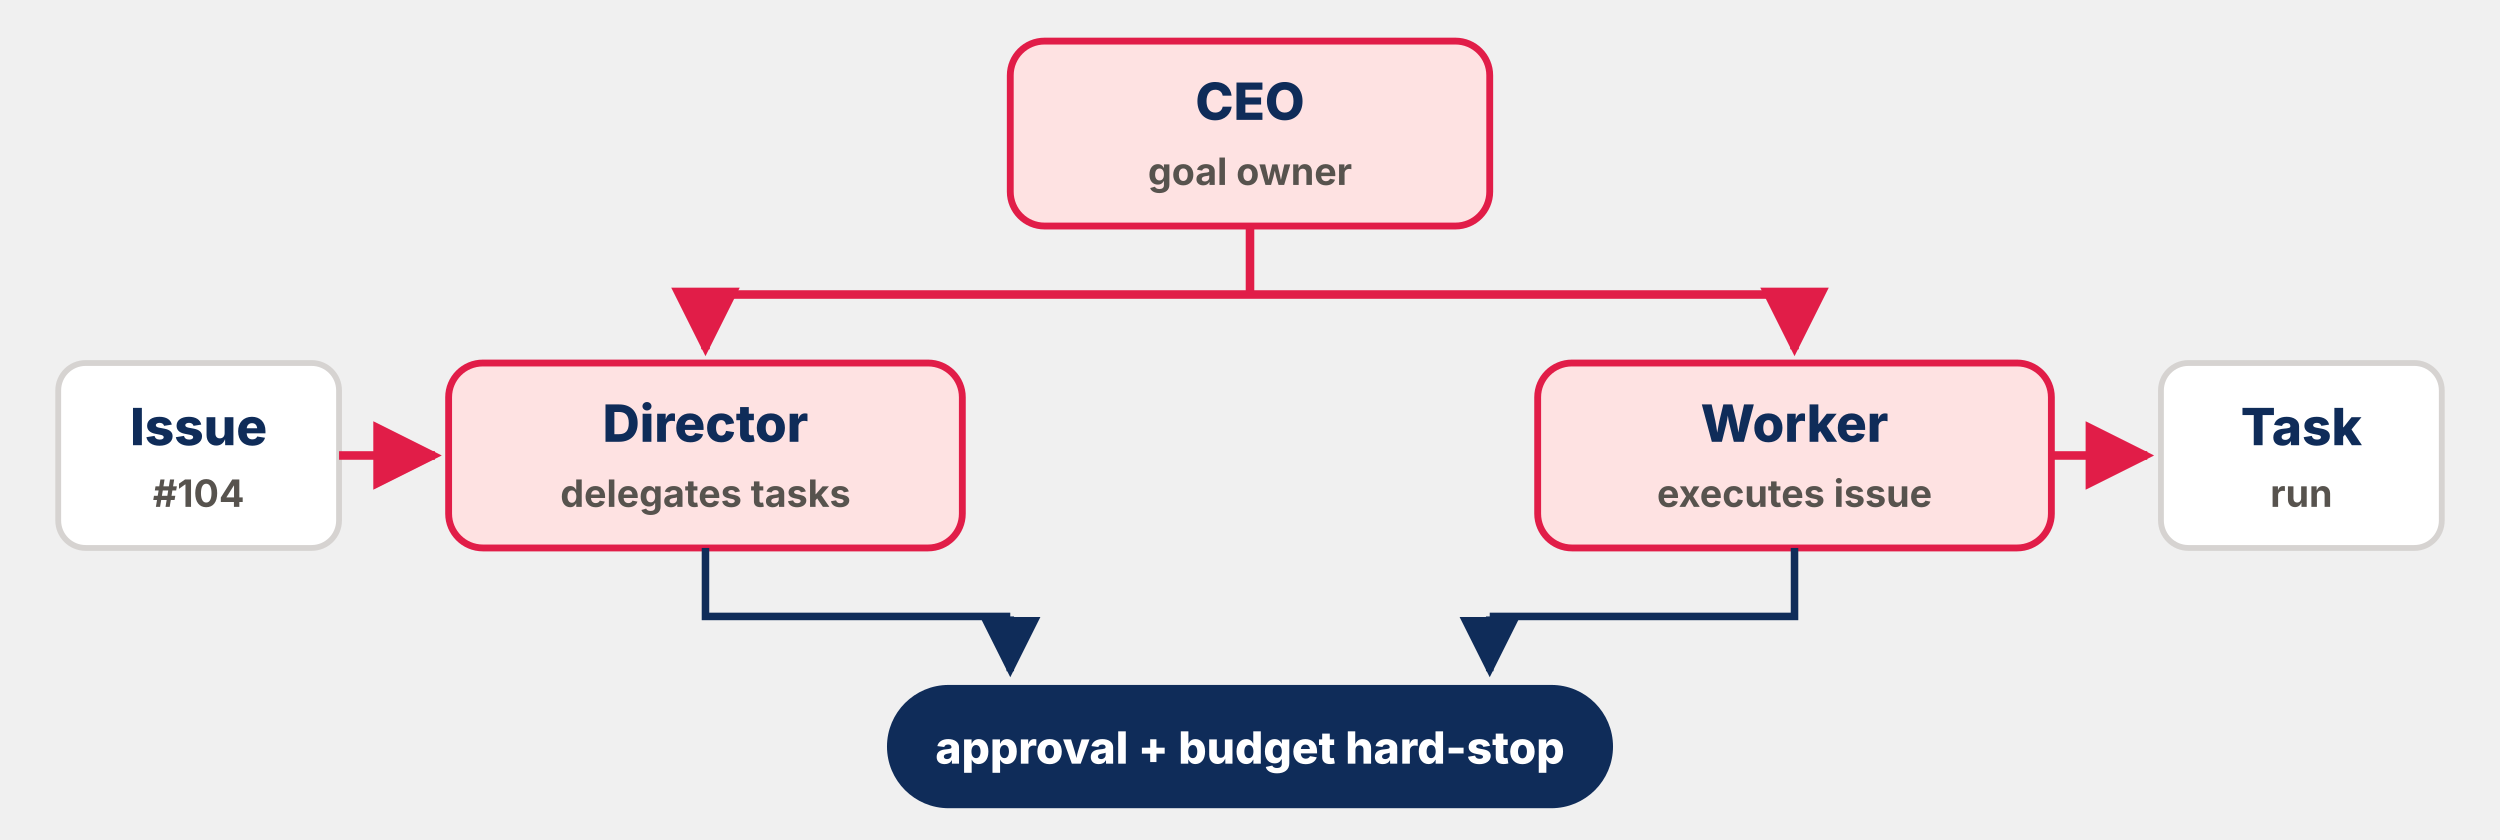
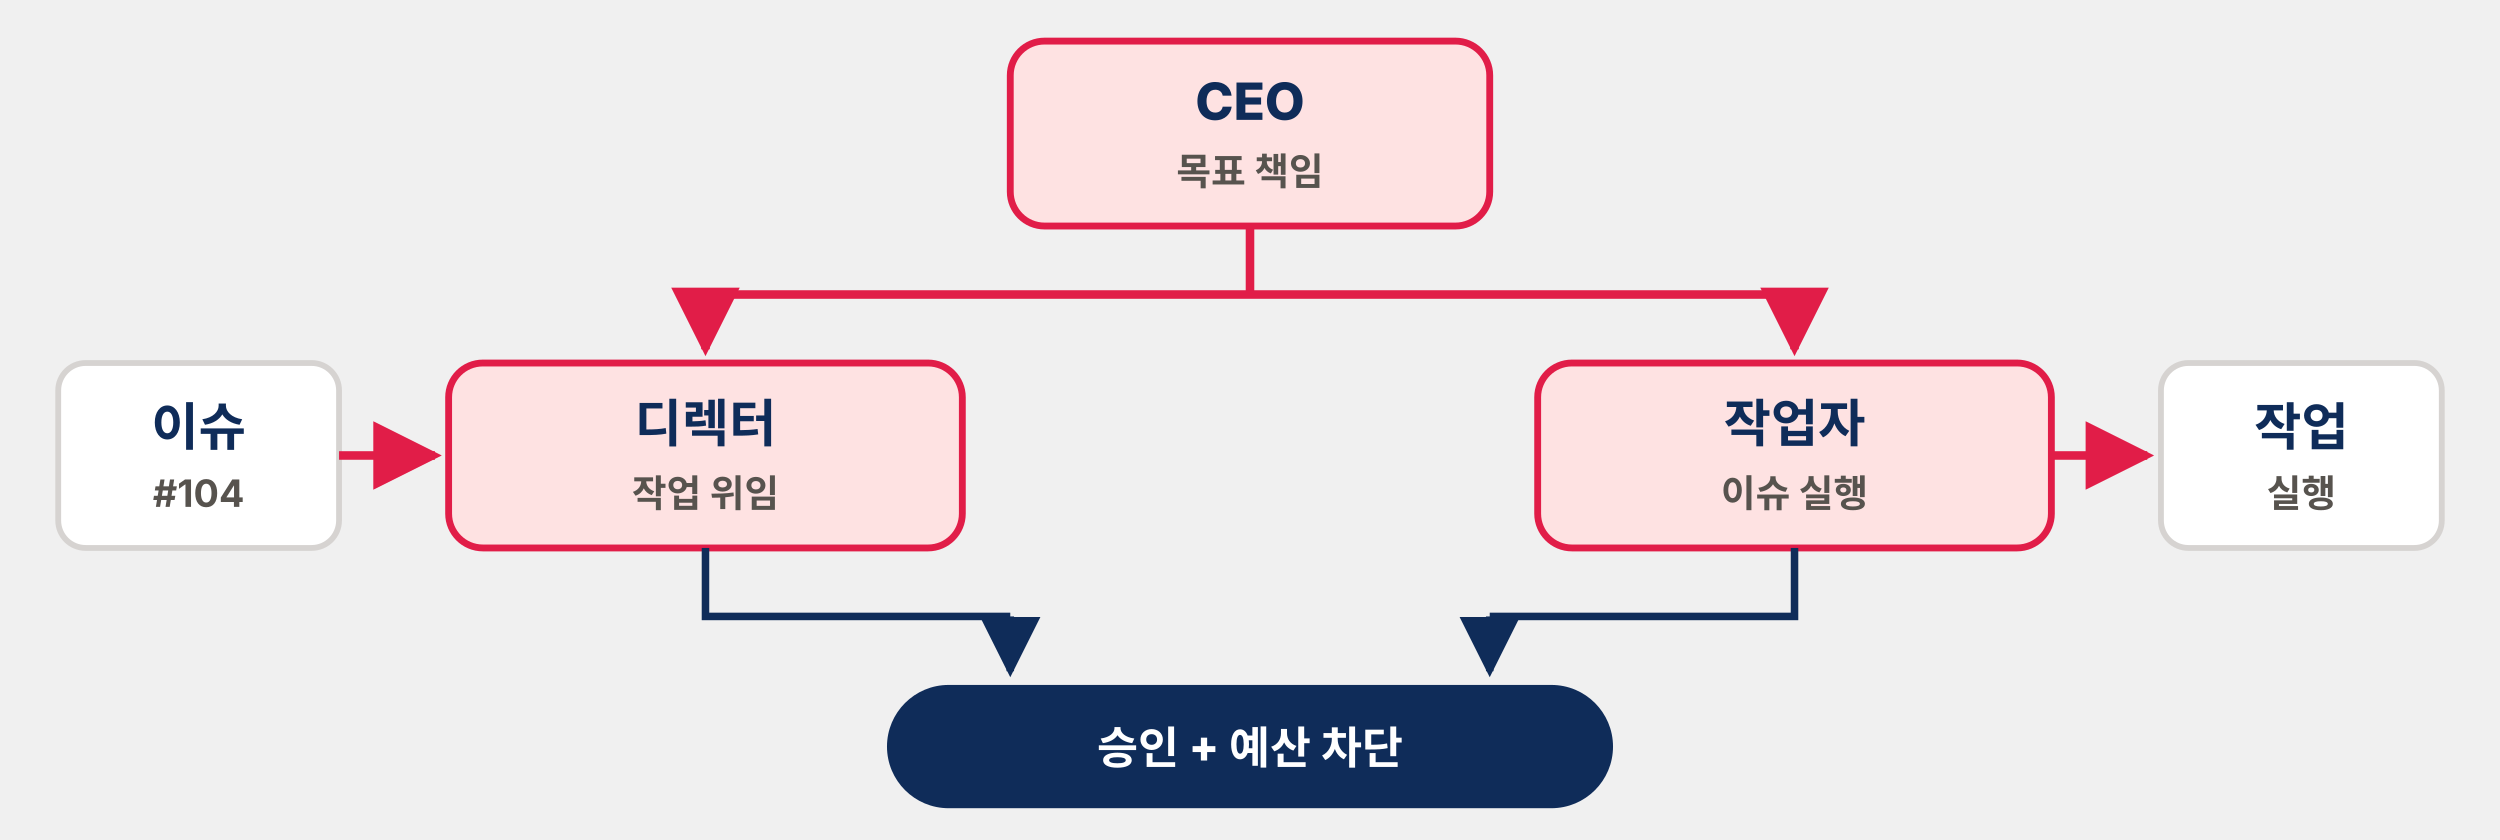
<svg xmlns="http://www.w3.org/2000/svg" viewBox="65 60 730 245" font-family="-apple-system, 'Segoe UI', 'Noto Sans KR', sans-serif">
  <defs>
    <marker id="arrow-org" viewBox="0 0 10 10" refX="9" refY="5" markerWidth="8" markerHeight="8" orient="auto">
      <path d="M0,0 L10,5 L0,10 z" fill="#E11D48" />
    </marker>
    <marker id="arrow-org-ink" viewBox="0 0 10 10" refX="9" refY="5" markerWidth="8" markerHeight="8" orient="auto">
      <path d="M0,0 L10,5 L0,10 z" fill="#0F2C59" />
    </marker>
    <style>
      .role { fill: #FEE2E2; stroke: #E11D48; stroke-width: 2; }
      .issue { fill: #FFFFFF; stroke: #D6D3D1; stroke-width: 1.7; }
      .gate { fill: #0F2C59; }
      .label { fill: #0F2C59; font-size: 15px; font-weight: 800; }
      .small { fill: #57534E; font-size: 11px; font-weight: 650; }
      .white { fill: #FFFFFF; font-size: 13px; font-weight: 800; }
      .edge { stroke: #E11D48; stroke-width: 2.5; fill: none; marker-end: url(#arrow-org); }
      .branch { stroke: #E11D48; stroke-width: 2.5; fill: none; }
      .edge-ink { stroke: #0F2C59; stroke-width: 2.2; fill: none; marker-end: url(#arrow-org-ink); }
      .branch-ink { stroke: #0F2C59; stroke-width: 2.2; fill: none; }
      .halo { paint-order: stroke fill; stroke: #FAFAF9; stroke-width: 4px; stroke-linejoin: round; }
    </style>
  </defs>
  <rect class="role" x="360" y="72" width="140" height="54" rx="10" />
  <text x="430" y="95" text-anchor="middle" class="label">CEO</text>
-   <text x="430" y="114" text-anchor="middle" class="small">goal owner</text>
+   <text x="430" y="114" text-anchor="middle" class="small">목표 책임</text>
  <rect class="role" x="196" y="166" width="150" height="54" rx="10" />
-   <text x="271" y="189" text-anchor="middle" class="label">Director</text>
-   <text x="271" y="208" text-anchor="middle" class="small">delegates tasks</text>
+   <text x="271" y="189" text-anchor="middle" class="label">디렉터</text>
+   <text x="271" y="208" text-anchor="middle" class="small">작업 위임</text>
  <rect class="role" x="514" y="166" width="150" height="54" rx="10" />
-   <text x="589" y="189" text-anchor="middle" class="label">Worker</text>
-   <text x="589" y="208" text-anchor="middle" class="small">executes issue</text>
+   <text x="589" y="189" text-anchor="middle" class="label">작업자</text>
+   <text x="589" y="208" text-anchor="middle" class="small">이슈 실행</text>
  <rect class="issue" x="82" y="166" width="82" height="54" rx="8" />
-   <text x="123" y="190" text-anchor="middle" class="label">Issue</text>
+   <text x="123" y="190" text-anchor="middle" class="label">이슈</text>
  <text x="123" y="208" text-anchor="middle" class="small">#104</text>
  <rect class="issue" x="696" y="166" width="82" height="54" rx="8" />
-   <text x="737" y="190" text-anchor="middle" class="label">Task</text>
-   <text x="737" y="208" text-anchor="middle" class="small">run</text>
+   <text x="737" y="190" text-anchor="middle" class="label">작업</text>
+   <text x="737" y="208" text-anchor="middle" class="small">실행</text>
  <rect class="gate" x="324" y="260" width="212" height="36" rx="18" />
-   <text x="430" y="283" text-anchor="middle" class="white">approval + budget hard-stop</text>
+   <text x="430" y="283" text-anchor="middle" class="white">승인 + 예산 차단</text>
  <path class="branch" d="M430 126 L430 146 M271 146 L589 146" />
  <line class="edge" x1="271" y1="146" x2="271" y2="162" />
  <line class="edge" x1="589" y1="146" x2="589" y2="162" />
  <line class="edge" x1="164" y1="193" x2="192" y2="193" />
  <line class="edge" x1="664" y1="193" x2="692" y2="193" />
  <path class="branch-ink" d="M271 220 L271 240 L360 240" />
  <line class="edge-ink" x1="360" y1="240" x2="360" y2="256" />
  <path class="branch-ink" d="M589 220 L589 240 L500 240" />
  <line class="edge-ink" x1="500" y1="240" x2="500" y2="256" />
</svg>
